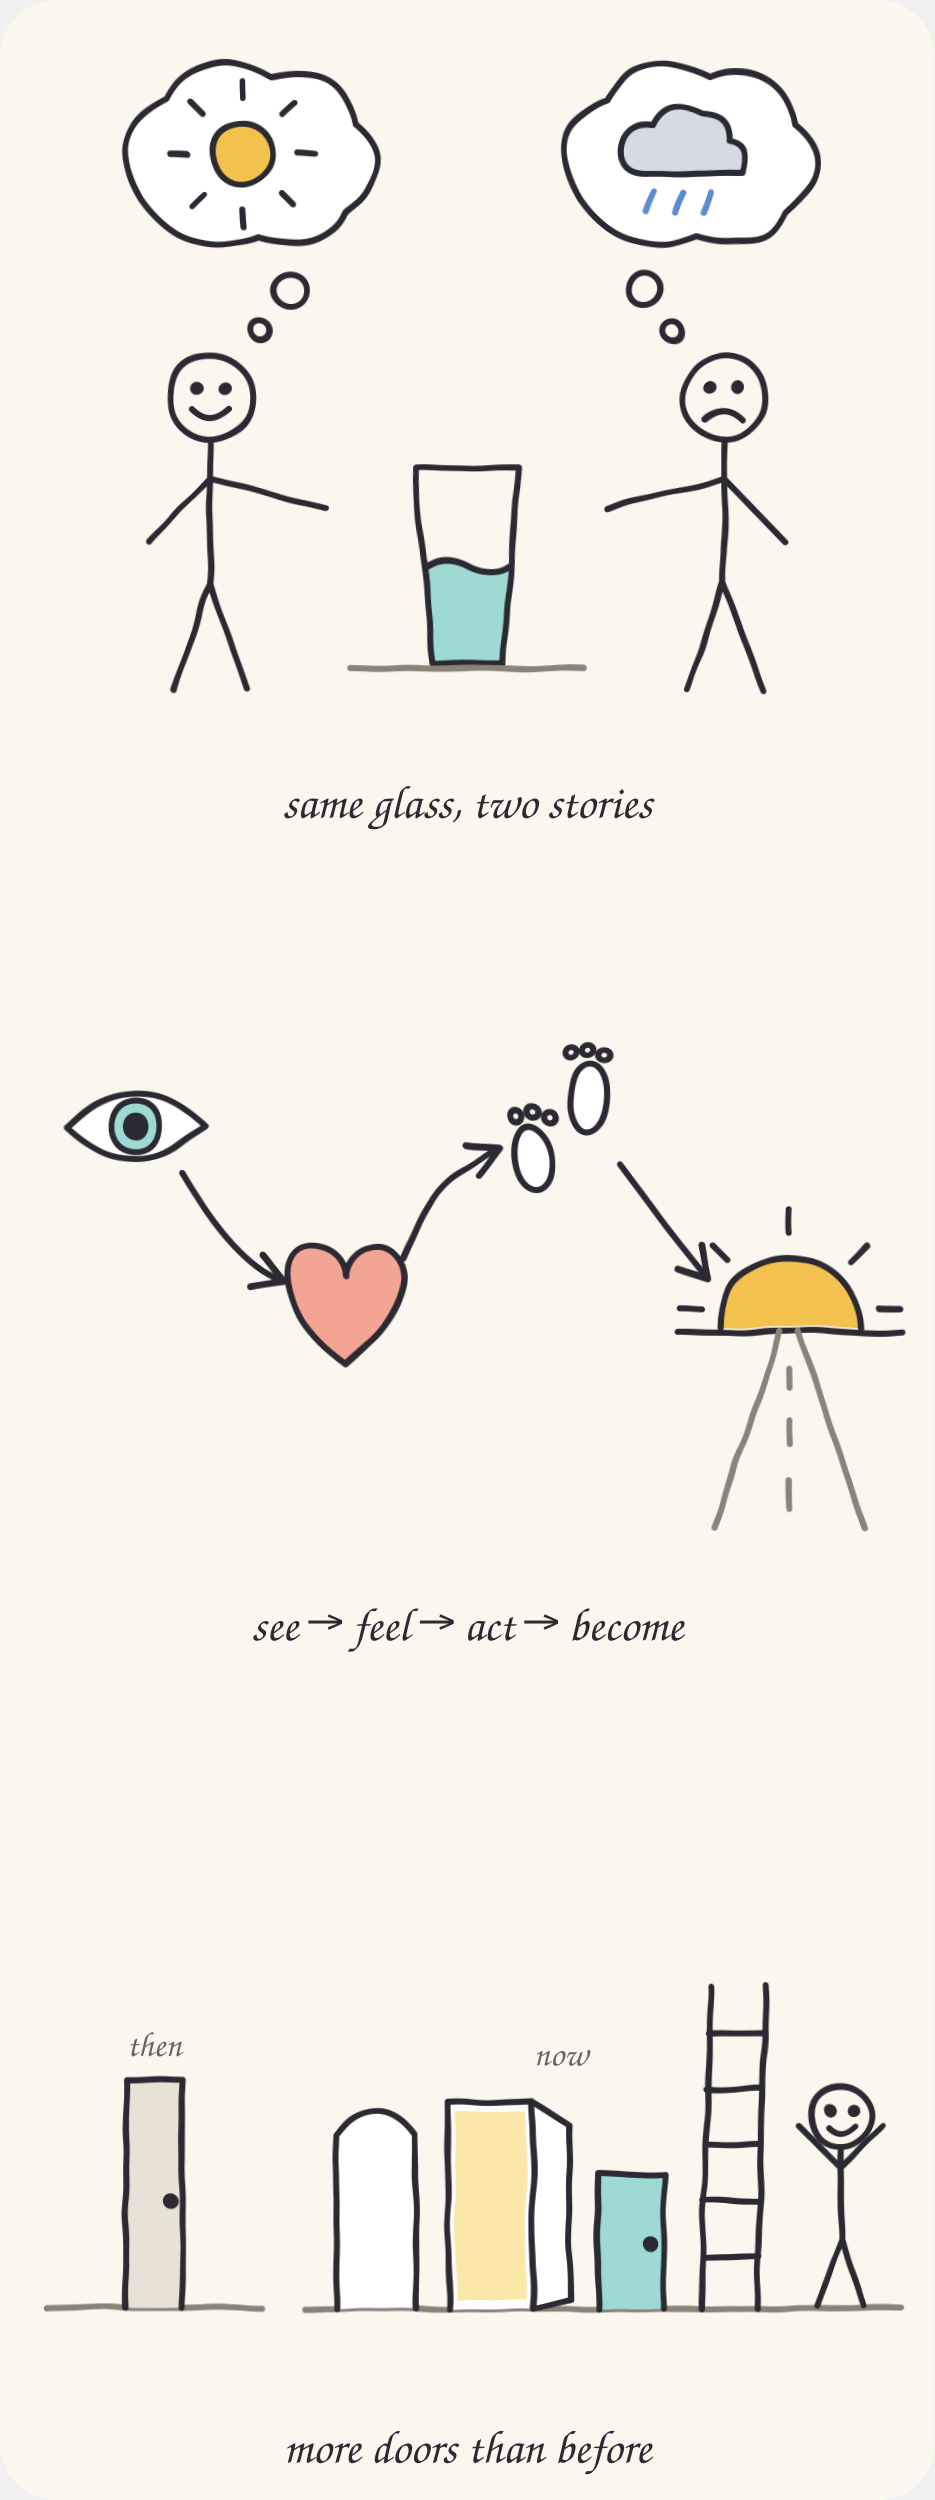
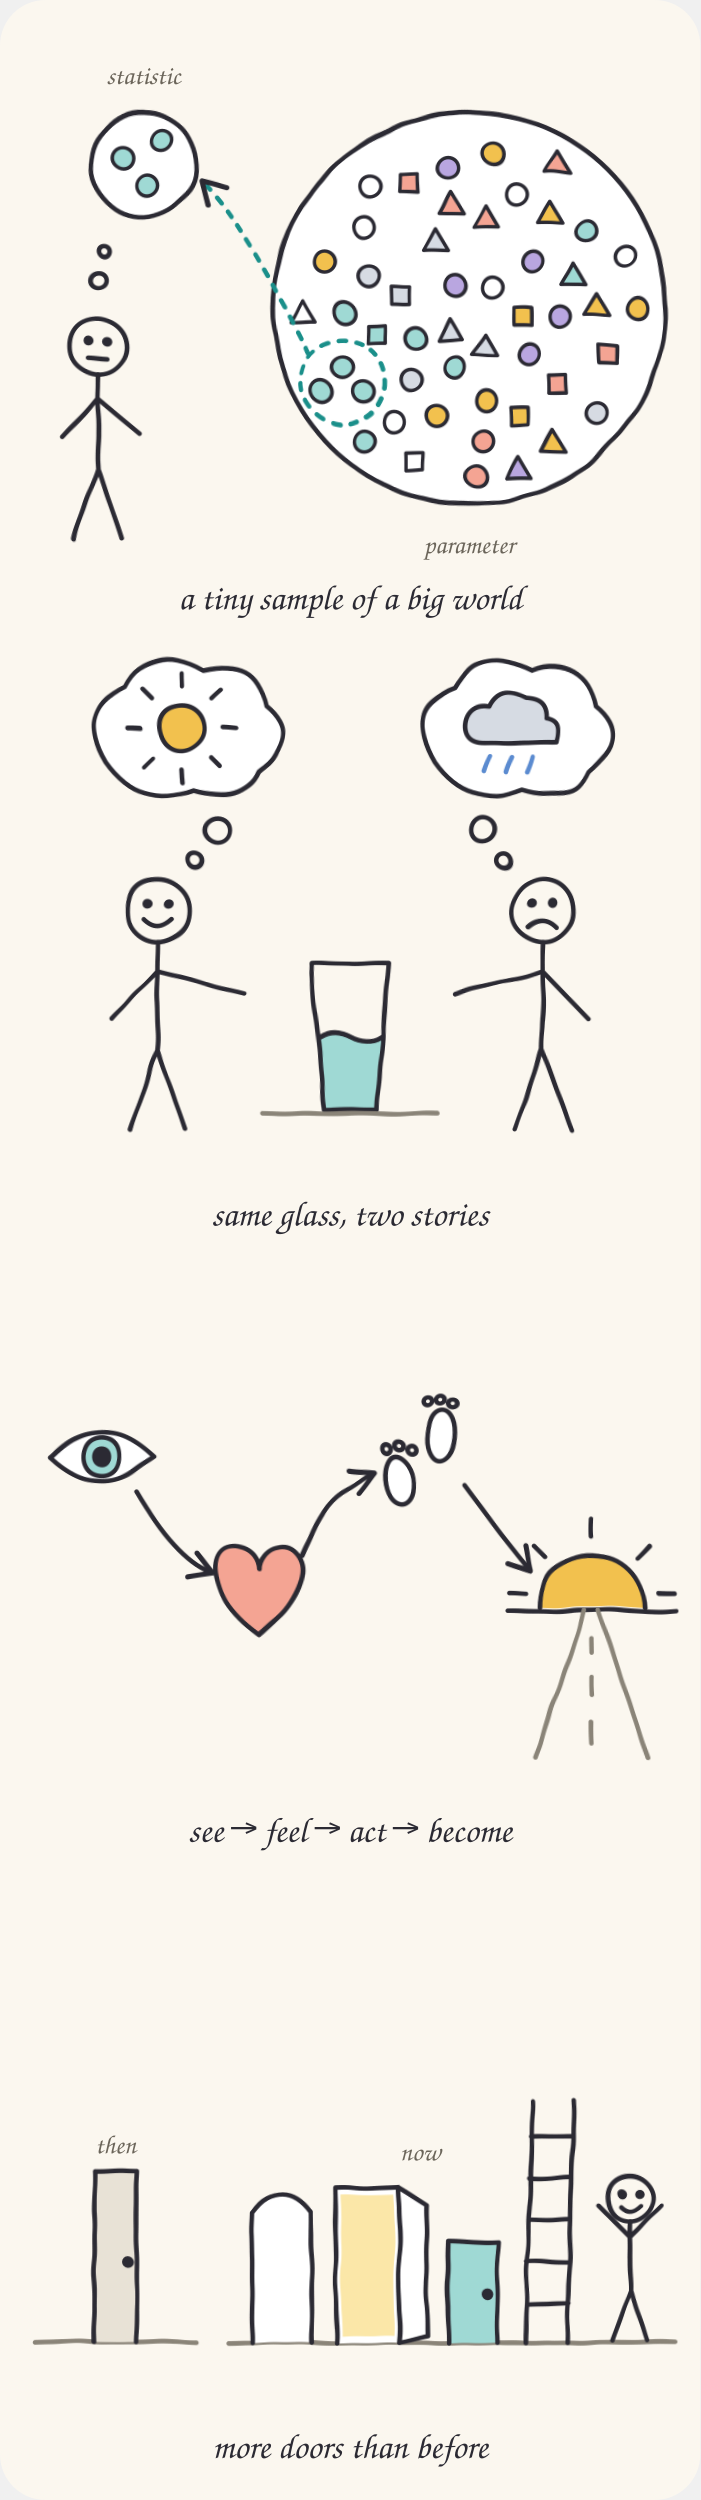
- <svg xmlns="http://www.w3.org/2000/svg" viewBox="0 0 400 1070" width="400" height="1070" role="img" aria-labelledby="t">
+ <svg xmlns="http://www.w3.org/2000/svg" viewBox="0 0 400 1428" width="400" height="1428" role="img" aria-labelledby="t">
  <defs>
    <filter id="rough" x="-5%" y="-5%" width="110%" height="110%">
      <feTurbulence type="fractalNoise" baseFrequency="0.035" numOctaves="2" seed="7" />
      <feDisplacementMap in="SourceGraphic" scale="3.2" />
    </filter>
    <marker id="ah" viewBox="0 0 10 10" refX="7" refY="5" markerWidth="7" markerHeight="7" orient="auto-start-reverse">
      <path d="M1 1 L8 5 L1 9" fill="none" stroke="#2b2a33" stroke-width="1.6" stroke-linecap="round" stroke-linejoin="round" />
    </marker>
-     <clipPath id="c0">
+     <clipPath id="p0">
      <rect x="8" y="62" width="384" height="352" />
    </clipPath>
-     <clipPath id="c1">
+     <clipPath id="p1">
+       <rect x="8" y="62" width="384" height="352" />
+     </clipPath>
+     <clipPath id="p2">
      <rect x="408" y="62" width="384" height="352" />
    </clipPath>
-     <clipPath id="c2">
+     <clipPath id="p3">
      <rect x="808" y="62" width="384" height="352" />
    </clipPath>
  </defs>
-   <rect width="400" height="1070" rx="24" fill="#fbf7ef" />
-   <g transform="translate(0,-50)">
-     <g clip-path="url(#c0)">
+   <rect width="400" height="1428" rx="26" fill="#fbf7ef" />
+   <g transform="translate(0,-52)">
+     <g clip-path="url(#p0)">
      <g filter="url(#rough)" fill="none" stroke="#2b2a33" stroke-width="2.6" stroke-linecap="round" stroke-linejoin="round">
-         <path d="M400 60 q8 40 0 80 t0 80 t0 80 t0 80" stroke="#c9c2b3" stroke-dasharray="2 10" />
-         <path d="M800 60 q-8 40 0 80 t0 80 t0 80 t0 80" stroke="#c9c2b3" stroke-dasharray="2 10" />
+         <circle cx="268" cy="228" r="112" fill="#fff" />
+         <path d="M257 234 L264 246 L250 246 Z" fill="#d6dbe3" stroke-width="2" />
+         <circle cx="197" cy="231" r="6" fill="#9fd9d4" stroke-width="2" />
+         <circle cx="256" cy="148" r="6" fill="#b9a6e0" stroke-width="2" />
+         <circle cx="302" cy="254" r="6" fill="#b9a6e0" stroke-width="2" />
+         <circle cx="260" cy="215" r="6" fill="#b9a6e0" stroke-width="2" />
+         <circle cx="208" cy="182" r="6" fill="#fff" stroke-width="2" />
+         <circle cx="282" cy="140" r="6" fill="#f2c14e" stroke-width="2" />
+         <rect x="292" y="285" width="10" height="10" fill="#f2c14e" stroke-width="2" />
+         <circle cx="281" cy="216" r="6" fill="#fff" stroke-width="2" />
+         <path d="M328 203 L335 215 L321 215 Z" fill="#9fd9d4" stroke-width="2" />
+         <circle cx="186" cy="202" r="6" fill="#f2c14e" stroke-width="2" />
+         <circle cx="212" cy="159" r="6" fill="#fff" stroke-width="2" />
+         <path d="M314 167 L321 179 L307 179 Z" fill="#f2c14e" stroke-width="2" />
+         <circle cx="272" cy="324" r="6" fill="#f4a493" stroke-width="2" />
+         <rect x="342" y="249" width="10" height="10" fill="#f4a493" stroke-width="2" />
+         <rect x="232" y="311" width="10" height="10" fill="#fff" stroke-width="2" />
+         <circle cx="320" cy="233" r="6" fill="#b9a6e0" stroke-width="2" />
+         <circle cx="278" cy="281" r="6" fill="#f2c14e" stroke-width="2" />
+         <circle cx="235" cy="269" r="6" fill="#d6dbe3" stroke-width="2" />
+         <circle cx="304" cy="201" r="6" fill="#b9a6e0" stroke-width="2" />
+         <path d="M249 183 L256 195 L242 195 Z" fill="#d6dbe3" stroke-width="2" />
+         <circle cx="357" cy="198" r="6" fill="#fff" stroke-width="2" />
+         <circle cx="364" cy="228" r="6" fill="#f2c14e" stroke-width="2" />
+         <path d="M316 298 L323 310 L309 310 Z" fill="#f2c14e" stroke-width="2" />
+         <circle cx="225" cy="293" r="6" fill="#fff" stroke-width="2" />
+         <path d="M318 138 L325 150 L311 150 Z" fill="#f4a493" stroke-width="2" />
+         <path d="M296 313 L303 325 L289 325 Z" fill="#b9a6e0" stroke-width="2" />
+         <circle cx="260" cy="262" r="6" fill="#9fd9d4" stroke-width="2" />
+         <rect x="294" y="228" width="10" height="10" fill="#f2c14e" stroke-width="2" />
+         <path d="M278 170 L285 182 L271 182 Z" fill="#f4a493" stroke-width="2" />
+         <rect x="229" y="152" width="10" height="10" fill="#f4a493" stroke-width="2" />
+         <rect x="224" y="216" width="10" height="10" fill="#d6dbe3" stroke-width="2" />
+         <circle cx="335" cy="184" r="6" fill="#9fd9d4" stroke-width="2" />
+         <path d="M173 224 L180 236 L166 236 Z" fill="#fff" stroke-width="2" />
+         <path d="M277 243 L284 255 L270 255 Z" fill="#d6dbe3" stroke-width="2" />
+         <circle cx="250" cy="290" r="6" fill="#f2c14e" stroke-width="2" />
+         <rect x="313" y="266" width="10" height="10" fill="#f4a493" stroke-width="2" />
+         <circle cx="211" cy="210" r="6" fill="#d6dbe3" stroke-width="2" />
+         <rect x="210" y="238" width="10" height="10" fill="#9fd9d4" stroke-width="2" />
+         <circle cx="237" cy="245" r="6" fill="#9fd9d4" stroke-width="2" />
+         <circle cx="341" cy="288" r="6" fill="#d6dbe3" stroke-width="2" />
+         <circle cx="208" cy="304" r="6" fill="#9fd9d4" stroke-width="2" />
+         <circle cx="276" cy="304" r="6" fill="#f4a493" stroke-width="2" />
+         <path d="M258 162 L265 174 L251 174 Z" fill="#f4a493" stroke-width="2" />
+         <circle cx="295" cy="163" r="6" fill="#fff" stroke-width="2" />
+         <path d="M341 220 L348 232 L334 232 Z" fill="#f2c14e" stroke-width="2" />
+         <circle cx="196" cy="270" r="24" stroke="#1a8f8a" stroke-dasharray="4 6" />
+         <circle cx="196" cy="262" r="6" fill="#9fd9d4" stroke-width="2" />
+         <circle cx="184" cy="276" r="6" fill="#9fd9d4" stroke-width="2" />
+         <circle cx="208" cy="276" r="6" fill="#9fd9d4" stroke-width="2" />
+         <path d="M176 254 Q140 180 116 156" stroke="#1a8f8a" stroke-dasharray="4 6" marker-end="url(#ah)" />
+         <circle cx="82" cy="146" r="30" fill="#fff" />
+         <circle cx="70" cy="142" r="6" fill="#9fd9d4" stroke-width="2" />
+         <circle cx="92" cy="132" r="6" fill="#9fd9d4" stroke-width="2" />
+         <circle cx="84" cy="158" r="6" fill="#9fd9d4" stroke-width="2" />
+         <circle cx="60" cy="196" r="3" />
+         <circle cx="56" cy="212" r="4.5" />
+         <circle cx="56" cy="250" r="16" />
+         <circle cx="51" cy="247" r="1.5" fill="#2b2a33" />
+         <circle cx="61" cy="247" r="1.5" fill="#2b2a33" />
+         <path d="M51 257 h10" />
+         <path d="M56 266 L56 320 M56 280 L36 302 M56 280 L80 300 M56 320 L42 360 M56 320 L70 360" />
+       </g>
+       <g font-family="'Segoe Print','Bradley Hand','Comic Sans MS','Chalkboard SE',cursive" fill="#2b2a33" text-anchor="middle">
+         <text x="200" y="400" font-size="20">a tiny sample of a big world</text>
+         <text x="82" y="100" font-size="15" fill="#6b655a">statistic</text>
+         <text x="268" y="368" font-size="15" fill="#6b655a">parameter</text>
+       </g>
+     </g>
+   </g>
+   <g transform="translate(0,300)">
+     <g clip-path="url(#p1)">
+       <g filter="url(#rough)" fill="none" stroke="#2b2a33" stroke-width="2.6" stroke-linecap="round" stroke-linejoin="round">
        <path d="M182.6 292 Q191 287 200 292 T217.4 292 L215 334 L185 334 Z" fill="#9fd9d4" stroke="none" />
        <path d="M178 250 L222 250 L215 334 L185 334 Z" />
        <path d="M182.6 292 Q191 287 200 292 T217.4 292" />
        <path d="M150 336 L250 336" stroke="#8a8478" />
        <circle cx="90" cy="220" r="18" />
        <circle cx="84" cy="216" r="1.6" fill="#2b2a33" />
        <circle cx="96" cy="216" r="1.6" fill="#2b2a33" />
        <path d="M82 225 Q90 233 98 225" />
        <path d="M90 238 L90 300 M90 255 L64 282 M90 255 L140 268 M90 300 L74 345 M90 300 L106 345" />
        <circle cx="112" cy="192" r="4" />
        <circle cx="124" cy="174" r="7" />
        <path d="M60 135 q-18 -30 12 -42 q14 -26 44 -10 q30 -8 36 20 q22 18 -4 38 q-10 18 -38 10 q-30 12 -50 -16 z" fill="#fff" />
        <circle cx="104" cy="116" r="13" fill="#f2c14e" />
        <path d="M104 92 v-7 M104 140 v7 M80 116 h-7 M128 116 h7 M87 99 l-5 -5 M121 99 l5 -5 M87 133 l-5 5 M121 133 l5 5" />
        <circle cx="310" cy="220" r="18" />
        <circle cx="304" cy="216" r="1.6" fill="#2b2a33" />
        <circle cx="316" cy="216" r="1.6" fill="#2b2a33" />
        <path d="M302 230 Q310 222 318 230" />
        <path d="M310 238 L310 300 M310 255 L260 268 M310 255 L336 282 M310 300 L294 345 M310 300 L326 345" />
        <circle cx="288" cy="192" r="4" />
        <circle cx="276" cy="174" r="7" />
        <path d="M248 135 q-18 -30 12 -42 q14 -26 44 -10 q30 -8 36 20 q22 18 -4 38 q-10 18 -38 10 q-30 12 -50 -16 z" fill="#fff" />
        <path d="M276 124 q-12 0 -10 -12 q2 -10 14 -8 q6 -12 20 -6 q12 0 12 12 q10 2 6 14 z" fill="#d6dbe3" />
        <path d="M280 132 l-3 9 M292 132 l-3 9 M304 132 l-3 9" stroke="#5b8bd0" />
+       </g>
+       <g font-family="'Segoe Print','Bradley Hand','Comic Sans MS','Chalkboard SE',cursive" fill="#2b2a33" text-anchor="middle">
+         <text x="200" y="400" font-size="20">same glass, two stories</text>
+       </g>
+     </g>
+   </g>
+   <g transform="translate(-400,652)">
+     <g clip-path="url(#p2)">
+       <g filter="url(#rough)" fill="none" stroke="#2b2a33" stroke-width="2.6" stroke-linecap="round" stroke-linejoin="round">
        <path d="M428 180 Q458 152 488 180 Q458 208 428 180 Z" fill="#fff" />
        <circle cx="458" cy="180" r="11" fill="#9fd9d4" />
        <circle cx="458" cy="180" r="4.5" fill="#2b2a33" />
        <path d="M478 200 Q500 238 520 246" marker-end="url(#ah)" />
        <path d="M548 282 C514 258 520 228 538 232 C544 233 548 239 548 244 C548 239 552 233 558 232 C576 228 582 258 548 282 Z" fill="#f4a493" />
        <path d="M572 236 Q590 200 612 190" marker-end="url(#ah)" />
        <ellipse cx="628" cy="194" rx="8" ry="14" transform="rotate(-12 628 194)" fill="#fff" />
        <circle cx="621" cy="176" r="2.4" />
        <circle cx="628" cy="174" r="2.4" />
        <circle cx="635" cy="176" r="2.4" />
        <ellipse cx="652" cy="168" rx="8" ry="14" transform="rotate(10 652 168)" fill="#fff" />
        <circle cx="645" cy="149" r="2.4" />
        <circle cx="652" cy="148" r="2.4" />
        <circle cx="659" cy="150" r="2.4" />
        <path d="M665 196 Q690 230 702 244" marker-end="url(#ah)" />
        <path d="M708 266 a30 30 0 0 1 60 0" fill="#f2c14e" />
        <path d="M738 226 v-10 M712 238 l-7 -7 M764 238 l7 -7 M700 258 h-9 M776 258 h9" />
        <path d="M690 268 L786 268" />
        <path d="M734 268 L706 352 M742 268 L770 352" stroke="#8a8478" />
        <path d="M738 284 v8 M738 306 v10 M738 332 v12" stroke="#8a8478" />
+       </g>
+       <g font-family="'Segoe Print','Bradley Hand','Comic Sans MS','Chalkboard SE',cursive" fill="#2b2a33" text-anchor="middle">
+         <text x="600" y="400" font-size="20">see → feel → act → become</text>
+       </g>
+     </g>
+   </g>
+   <g transform="translate(-800,1004)">
+     <g clip-path="url(#p3)">
+       <g filter="url(#rough)" fill="none" stroke="#2b2a33" stroke-width="2.6" stroke-linecap="round" stroke-linejoin="round">
        <path d="M820 334 L912 334" stroke="#8a8478" />
        <path d="M854 334 L854 236 L878 236 L878 334" fill="#e8e2d6" />
        <circle cx="873" cy="288" r="2" fill="#2b2a33" />
        <path d="M930 334 L1186 334" stroke="#8a8478" />
        <path d="M944 334 L944 260 Q961 238 978 260 L978 334" fill="#fff" />
        <path d="M992 334 L992 246 L1028 246 L1028 334" fill="#fff" />
        <path d="M1028 246 L1044 256 L1044 330 L1028 334 Z" fill="#fff" />
        <path d="M995 330 L995 250 L1025 250 L1025 330 Z" fill="#fbe7a8" stroke="none" />
        <path d="M1056 334 L1056 276 L1084 276 L1084 334" fill="#9fd9d4" />
        <circle cx="1078" cy="306" r="2" fill="#2b2a33" />
        <path d="M1100 334 L1104 196 M1124 334 L1128 196 M1101 312 h24 M1101 288 h24 M1102 264 h24 M1102 240 h24 M1103 216 h24" />
        <circle cx="1160" cy="252" r="13" />
        <circle cx="1155" cy="249" r="1.4" fill="#2b2a33" />
        <circle cx="1165" cy="249" r="1.4" fill="#2b2a33" />
        <path d="M1154 256 Q1160 262 1166 256" />
        <path d="M1160 265 L1160 304 M1160 274 L1142 256 M1160 274 L1178 256 M1160 304 L1150 333 M1160 304 L1170 333" />
      </g>
-       <g font-family="'Segoe Print','Bradley Hand','Comic Sans MS','Chalkboard SE',cursive" font-size="20" fill="#2b2a33" text-anchor="middle">
-         <text x="200" y="400">same glass, two stories</text>
-         <text x="600" y="400">see → feel → act → become</text>
-         <text x="1000" y="400">more doors than before</text>
-         <text x="866" y="226" font-size="15" fill="#6b655a">then</text>
-         <text x="1040" y="230" font-size="15" fill="#6b655a">now</text>
-       </g>
-     </g>
-   </g>
-   <g transform="translate(-400,302)">
-     <g clip-path="url(#c1)">
-       <g filter="url(#rough)" fill="none" stroke="#2b2a33" stroke-width="2.6" stroke-linecap="round" stroke-linejoin="round">
-         <path d="M400 60 q8 40 0 80 t0 80 t0 80 t0 80" stroke="#c9c2b3" stroke-dasharray="2 10" />
-         <path d="M800 60 q-8 40 0 80 t0 80 t0 80 t0 80" stroke="#c9c2b3" stroke-dasharray="2 10" />
-         <path d="M182.6 292 Q191 287 200 292 T217.4 292 L215 334 L185 334 Z" fill="#9fd9d4" stroke="none" />
-         <path d="M178 250 L222 250 L215 334 L185 334 Z" />
-         <path d="M182.6 292 Q191 287 200 292 T217.4 292" />
-         <path d="M150 336 L250 336" stroke="#8a8478" />
-         <circle cx="90" cy="220" r="18" />
-         <circle cx="84" cy="216" r="1.6" fill="#2b2a33" />
-         <circle cx="96" cy="216" r="1.6" fill="#2b2a33" />
-         <path d="M82 225 Q90 233 98 225" />
-         <path d="M90 238 L90 300 M90 255 L64 282 M90 255 L140 268 M90 300 L74 345 M90 300 L106 345" />
-         <circle cx="112" cy="192" r="4" />
-         <circle cx="124" cy="174" r="7" />
-         <path d="M60 135 q-18 -30 12 -42 q14 -26 44 -10 q30 -8 36 20 q22 18 -4 38 q-10 18 -38 10 q-30 12 -50 -16 z" fill="#fff" />
-         <circle cx="104" cy="116" r="13" fill="#f2c14e" />
-         <path d="M104 92 v-7 M104 140 v7 M80 116 h-7 M128 116 h7 M87 99 l-5 -5 M121 99 l5 -5 M87 133 l-5 5 M121 133 l5 5" />
-         <circle cx="310" cy="220" r="18" />
-         <circle cx="304" cy="216" r="1.6" fill="#2b2a33" />
-         <circle cx="316" cy="216" r="1.6" fill="#2b2a33" />
-         <path d="M302 230 Q310 222 318 230" />
-         <path d="M310 238 L310 300 M310 255 L260 268 M310 255 L336 282 M310 300 L294 345 M310 300 L326 345" />
-         <circle cx="288" cy="192" r="4" />
-         <circle cx="276" cy="174" r="7" />
-         <path d="M248 135 q-18 -30 12 -42 q14 -26 44 -10 q30 -8 36 20 q22 18 -4 38 q-10 18 -38 10 q-30 12 -50 -16 z" fill="#fff" />
-         <path d="M276 124 q-12 0 -10 -12 q2 -10 14 -8 q6 -12 20 -6 q12 0 12 12 q10 2 6 14 z" fill="#d6dbe3" />
-         <path d="M280 132 l-3 9 M292 132 l-3 9 M304 132 l-3 9" stroke="#5b8bd0" />
-         <path d="M428 180 Q458 152 488 180 Q458 208 428 180 Z" fill="#fff" />
-         <circle cx="458" cy="180" r="11" fill="#9fd9d4" />
-         <circle cx="458" cy="180" r="4.5" fill="#2b2a33" />
-         <path d="M478 200 Q500 238 520 246" marker-end="url(#ah)" />
-         <path d="M548 282 C514 258 520 228 538 232 C544 233 548 239 548 244 C548 239 552 233 558 232 C576 228 582 258 548 282 Z" fill="#f4a493" />
-         <path d="M572 236 Q590 200 612 190" marker-end="url(#ah)" />
-         <ellipse cx="628" cy="194" rx="8" ry="14" transform="rotate(-12 628 194)" fill="#fff" />
-         <circle cx="621" cy="176" r="2.4" />
-         <circle cx="628" cy="174" r="2.4" />
-         <circle cx="635" cy="176" r="2.4" />
-         <ellipse cx="652" cy="168" rx="8" ry="14" transform="rotate(10 652 168)" fill="#fff" />
-         <circle cx="645" cy="149" r="2.4" />
-         <circle cx="652" cy="148" r="2.4" />
-         <circle cx="659" cy="150" r="2.4" />
-         <path d="M665 196 Q690 230 702 244" marker-end="url(#ah)" />
-         <path d="M708 266 a30 30 0 0 1 60 0" fill="#f2c14e" />
-         <path d="M738 226 v-10 M712 238 l-7 -7 M764 238 l7 -7 M700 258 h-9 M776 258 h9" />
-         <path d="M690 268 L786 268" />
-         <path d="M734 268 L706 352 M742 268 L770 352" stroke="#8a8478" />
-         <path d="M738 284 v8 M738 306 v10 M738 332 v12" stroke="#8a8478" />
-         <path d="M820 334 L912 334" stroke="#8a8478" />
-         <path d="M854 334 L854 236 L878 236 L878 334" fill="#e8e2d6" />
-         <circle cx="873" cy="288" r="2" fill="#2b2a33" />
-         <path d="M930 334 L1186 334" stroke="#8a8478" />
-         <path d="M944 334 L944 260 Q961 238 978 260 L978 334" fill="#fff" />
-         <path d="M992 334 L992 246 L1028 246 L1028 334" fill="#fff" />
-         <path d="M1028 246 L1044 256 L1044 330 L1028 334 Z" fill="#fff" />
-         <path d="M995 330 L995 250 L1025 250 L1025 330 Z" fill="#fbe7a8" stroke="none" />
-         <path d="M1056 334 L1056 276 L1084 276 L1084 334" fill="#9fd9d4" />
-         <circle cx="1078" cy="306" r="2" fill="#2b2a33" />
-         <path d="M1100 334 L1104 196 M1124 334 L1128 196 M1101 312 h24 M1101 288 h24 M1102 264 h24 M1102 240 h24 M1103 216 h24" />
-         <circle cx="1160" cy="252" r="13" />
-         <circle cx="1155" cy="249" r="1.4" fill="#2b2a33" />
-         <circle cx="1165" cy="249" r="1.4" fill="#2b2a33" />
-         <path d="M1154 256 Q1160 262 1166 256" />
-         <path d="M1160 265 L1160 304 M1160 274 L1142 256 M1160 274 L1178 256 M1160 304 L1150 333 M1160 304 L1170 333" />
-       </g>
-       <g font-family="'Segoe Print','Bradley Hand','Comic Sans MS','Chalkboard SE',cursive" font-size="20" fill="#2b2a33" text-anchor="middle">
-         <text x="200" y="400">same glass, two stories</text>
-         <text x="600" y="400">see → feel → act → become</text>
-         <text x="1000" y="400">more doors than before</text>
-         <text x="866" y="226" font-size="15" fill="#6b655a">then</text>
-         <text x="1040" y="230" font-size="15" fill="#6b655a">now</text>
-       </g>
-     </g>
-   </g>
-   <g transform="translate(-800,654)">
-     <g clip-path="url(#c2)">
-       <g filter="url(#rough)" fill="none" stroke="#2b2a33" stroke-width="2.6" stroke-linecap="round" stroke-linejoin="round">
-         <path d="M400 60 q8 40 0 80 t0 80 t0 80 t0 80" stroke="#c9c2b3" stroke-dasharray="2 10" />
-         <path d="M800 60 q-8 40 0 80 t0 80 t0 80 t0 80" stroke="#c9c2b3" stroke-dasharray="2 10" />
-         <path d="M182.6 292 Q191 287 200 292 T217.4 292 L215 334 L185 334 Z" fill="#9fd9d4" stroke="none" />
-         <path d="M178 250 L222 250 L215 334 L185 334 Z" />
-         <path d="M182.6 292 Q191 287 200 292 T217.4 292" />
-         <path d="M150 336 L250 336" stroke="#8a8478" />
-         <circle cx="90" cy="220" r="18" />
-         <circle cx="84" cy="216" r="1.6" fill="#2b2a33" />
-         <circle cx="96" cy="216" r="1.6" fill="#2b2a33" />
-         <path d="M82 225 Q90 233 98 225" />
-         <path d="M90 238 L90 300 M90 255 L64 282 M90 255 L140 268 M90 300 L74 345 M90 300 L106 345" />
-         <circle cx="112" cy="192" r="4" />
-         <circle cx="124" cy="174" r="7" />
-         <path d="M60 135 q-18 -30 12 -42 q14 -26 44 -10 q30 -8 36 20 q22 18 -4 38 q-10 18 -38 10 q-30 12 -50 -16 z" fill="#fff" />
-         <circle cx="104" cy="116" r="13" fill="#f2c14e" />
-         <path d="M104 92 v-7 M104 140 v7 M80 116 h-7 M128 116 h7 M87 99 l-5 -5 M121 99 l5 -5 M87 133 l-5 5 M121 133 l5 5" />
-         <circle cx="310" cy="220" r="18" />
-         <circle cx="304" cy="216" r="1.6" fill="#2b2a33" />
-         <circle cx="316" cy="216" r="1.6" fill="#2b2a33" />
-         <path d="M302 230 Q310 222 318 230" />
-         <path d="M310 238 L310 300 M310 255 L260 268 M310 255 L336 282 M310 300 L294 345 M310 300 L326 345" />
-         <circle cx="288" cy="192" r="4" />
-         <circle cx="276" cy="174" r="7" />
-         <path d="M248 135 q-18 -30 12 -42 q14 -26 44 -10 q30 -8 36 20 q22 18 -4 38 q-10 18 -38 10 q-30 12 -50 -16 z" fill="#fff" />
-         <path d="M276 124 q-12 0 -10 -12 q2 -10 14 -8 q6 -12 20 -6 q12 0 12 12 q10 2 6 14 z" fill="#d6dbe3" />
-         <path d="M280 132 l-3 9 M292 132 l-3 9 M304 132 l-3 9" stroke="#5b8bd0" />
-         <path d="M428 180 Q458 152 488 180 Q458 208 428 180 Z" fill="#fff" />
-         <circle cx="458" cy="180" r="11" fill="#9fd9d4" />
-         <circle cx="458" cy="180" r="4.5" fill="#2b2a33" />
-         <path d="M478 200 Q500 238 520 246" marker-end="url(#ah)" />
-         <path d="M548 282 C514 258 520 228 538 232 C544 233 548 239 548 244 C548 239 552 233 558 232 C576 228 582 258 548 282 Z" fill="#f4a493" />
-         <path d="M572 236 Q590 200 612 190" marker-end="url(#ah)" />
-         <ellipse cx="628" cy="194" rx="8" ry="14" transform="rotate(-12 628 194)" fill="#fff" />
-         <circle cx="621" cy="176" r="2.4" />
-         <circle cx="628" cy="174" r="2.4" />
-         <circle cx="635" cy="176" r="2.4" />
-         <ellipse cx="652" cy="168" rx="8" ry="14" transform="rotate(10 652 168)" fill="#fff" />
-         <circle cx="645" cy="149" r="2.4" />
-         <circle cx="652" cy="148" r="2.4" />
-         <circle cx="659" cy="150" r="2.4" />
-         <path d="M665 196 Q690 230 702 244" marker-end="url(#ah)" />
-         <path d="M708 266 a30 30 0 0 1 60 0" fill="#f2c14e" />
-         <path d="M738 226 v-10 M712 238 l-7 -7 M764 238 l7 -7 M700 258 h-9 M776 258 h9" />
-         <path d="M690 268 L786 268" />
-         <path d="M734 268 L706 352 M742 268 L770 352" stroke="#8a8478" />
-         <path d="M738 284 v8 M738 306 v10 M738 332 v12" stroke="#8a8478" />
-         <path d="M820 334 L912 334" stroke="#8a8478" />
-         <path d="M854 334 L854 236 L878 236 L878 334" fill="#e8e2d6" />
-         <circle cx="873" cy="288" r="2" fill="#2b2a33" />
-         <path d="M930 334 L1186 334" stroke="#8a8478" />
-         <path d="M944 334 L944 260 Q961 238 978 260 L978 334" fill="#fff" />
-         <path d="M992 334 L992 246 L1028 246 L1028 334" fill="#fff" />
-         <path d="M1028 246 L1044 256 L1044 330 L1028 334 Z" fill="#fff" />
-         <path d="M995 330 L995 250 L1025 250 L1025 330 Z" fill="#fbe7a8" stroke="none" />
-         <path d="M1056 334 L1056 276 L1084 276 L1084 334" fill="#9fd9d4" />
-         <circle cx="1078" cy="306" r="2" fill="#2b2a33" />
-         <path d="M1100 334 L1104 196 M1124 334 L1128 196 M1101 312 h24 M1101 288 h24 M1102 264 h24 M1102 240 h24 M1103 216 h24" />
-         <circle cx="1160" cy="252" r="13" />
-         <circle cx="1155" cy="249" r="1.4" fill="#2b2a33" />
-         <circle cx="1165" cy="249" r="1.4" fill="#2b2a33" />
-         <path d="M1154 256 Q1160 262 1166 256" />
-         <path d="M1160 265 L1160 304 M1160 274 L1142 256 M1160 274 L1178 256 M1160 304 L1150 333 M1160 304 L1170 333" />
-       </g>
-       <g font-family="'Segoe Print','Bradley Hand','Comic Sans MS','Chalkboard SE',cursive" font-size="20" fill="#2b2a33" text-anchor="middle">
-         <text x="200" y="400">same glass, two stories</text>
-         <text x="600" y="400">see → feel → act → become</text>
-         <text x="1000" y="400">more doors than before</text>
+       <g font-family="'Segoe Print','Bradley Hand','Comic Sans MS','Chalkboard SE',cursive" fill="#2b2a33" text-anchor="middle">
+         <text x="1000" y="400" font-size="20">more doors than before</text>
        <text x="866" y="226" font-size="15" fill="#6b655a">then</text>
        <text x="1040" y="230" font-size="15" fill="#6b655a">now</text>
      </g>
    </g>
  </g>
</svg>
